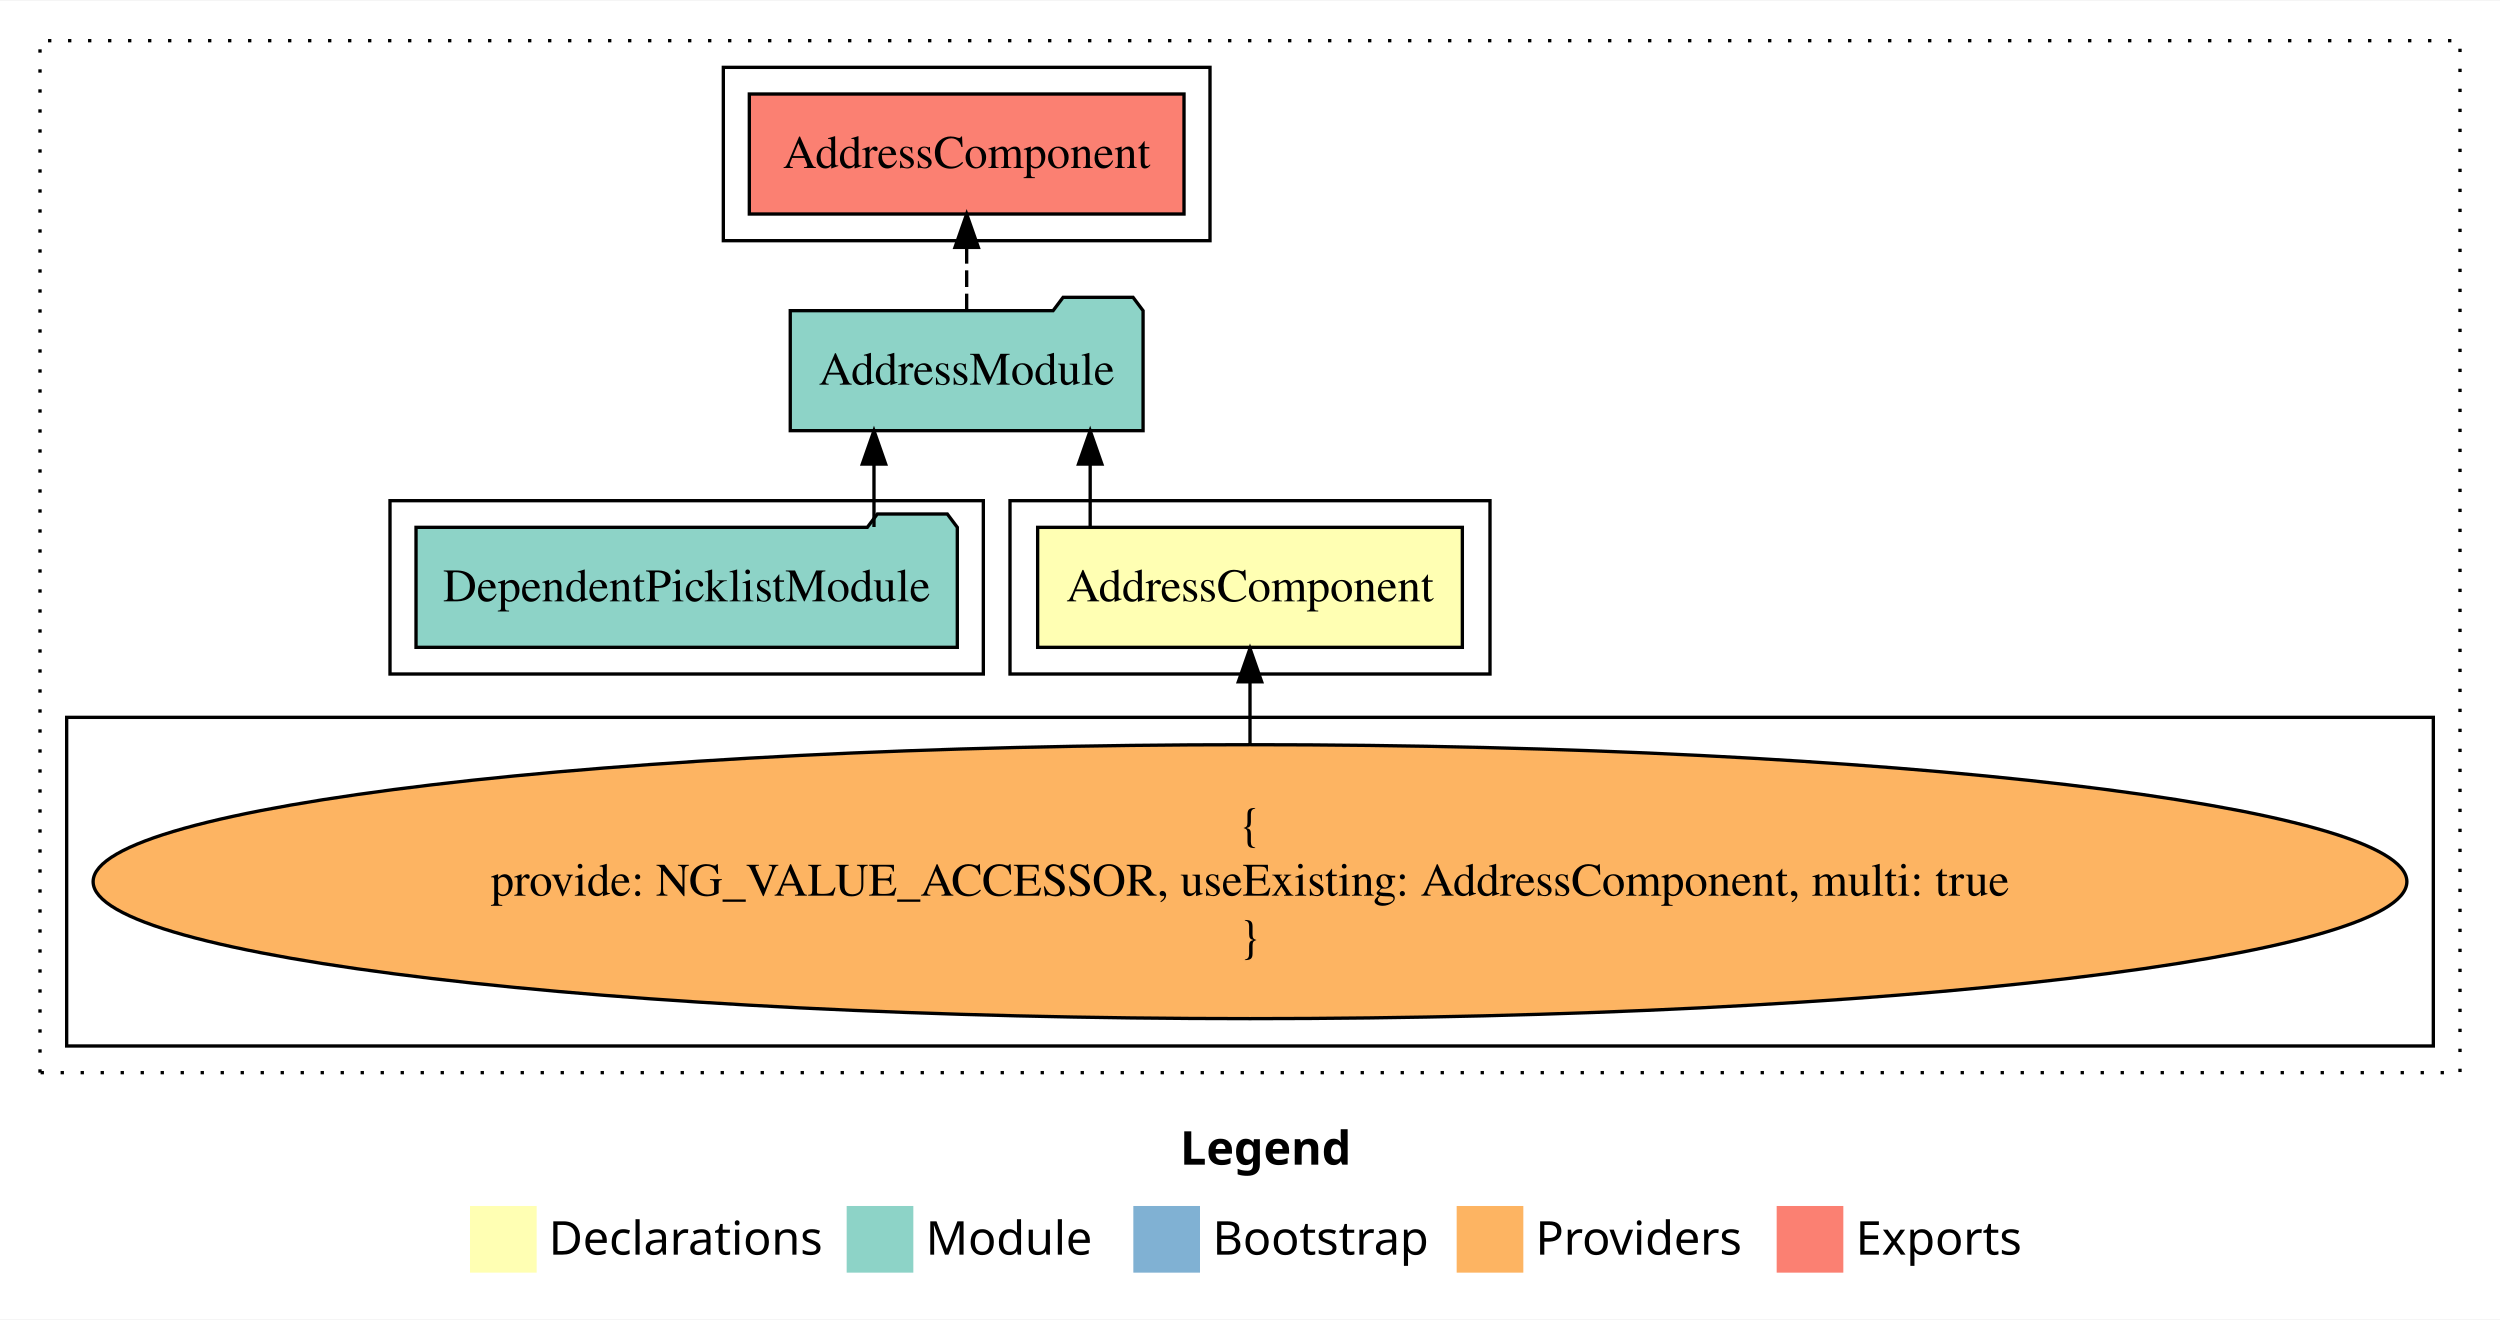
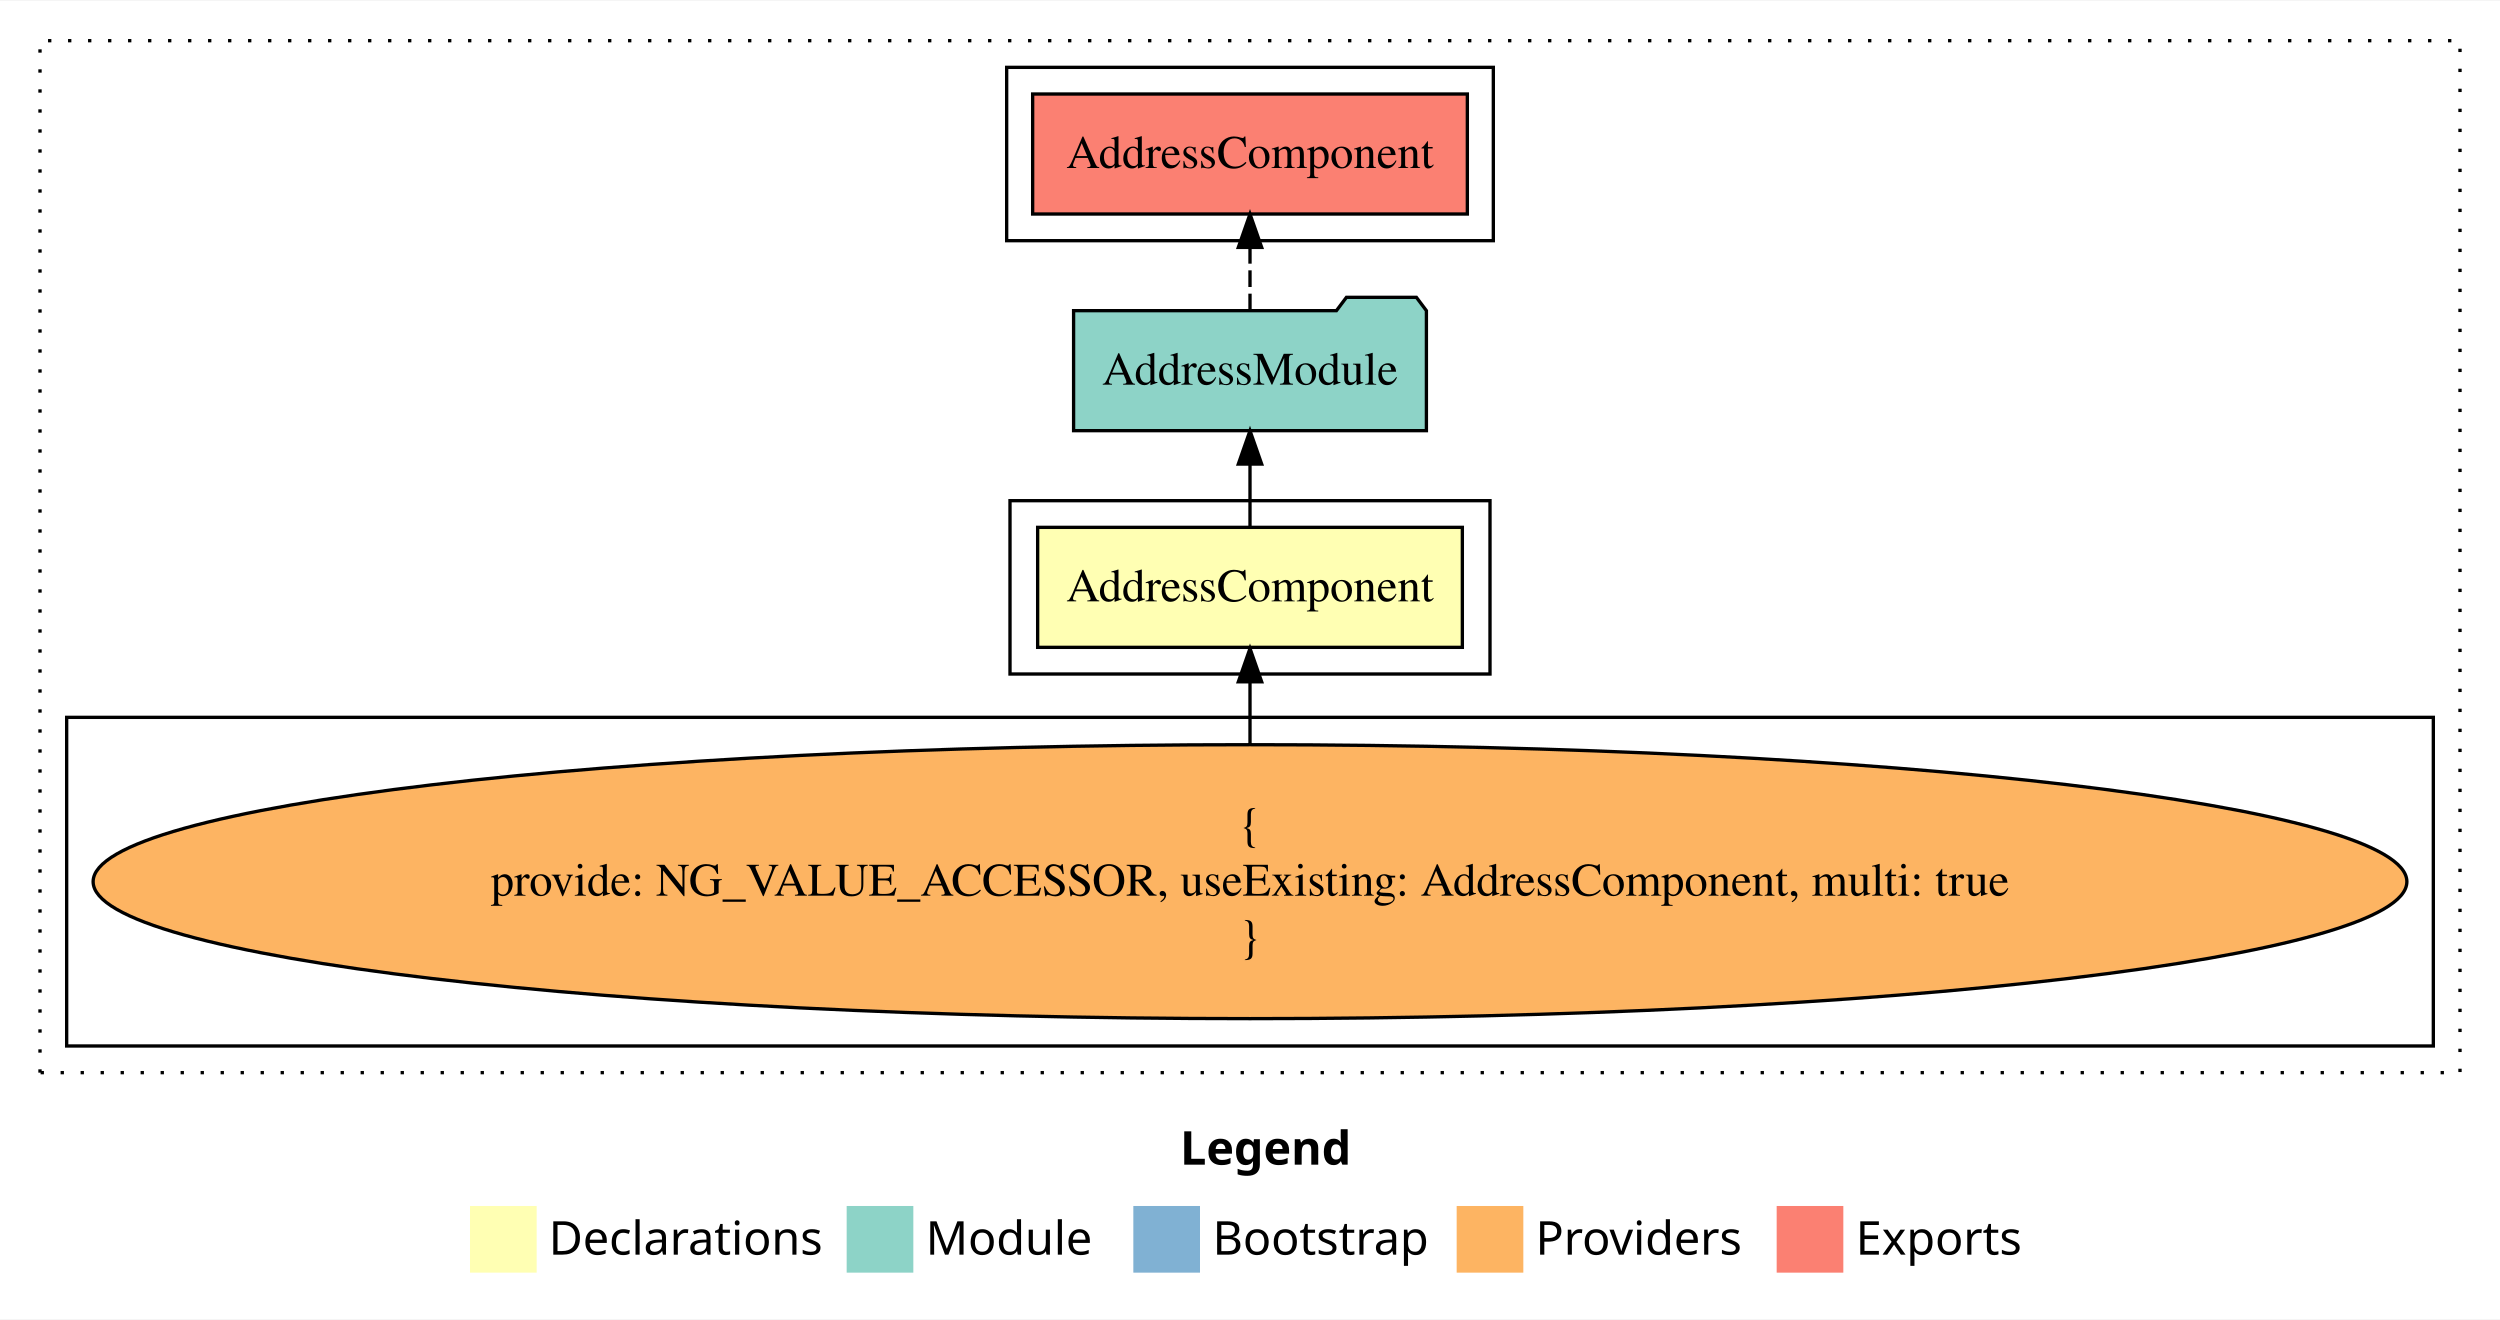
<svg xmlns="http://www.w3.org/2000/svg" width="750pt" height="396pt" viewBox="0.00 0.00 750.00 395.59">
  <g id="graph0" class="graph" transform="scale(1 1) rotate(0) translate(4 391.5901)">
    <polygon fill="#ffffff" stroke="transparent" points="-4,4 -4,-391.59 746,-391.59 746,4 -4,4" />
    <text text-anchor="start" x="350.009" y="-42.4" font-family="sans-serif" font-weight="bold" font-size="14.00" fill="#000000">Legend</text>
    <polygon fill="#ffffb3" stroke="transparent" points="137,-10 137,-30 157,-30 157,-10 137,-10" />
    <text text-anchor="start" x="160.629" y="-15.4" font-family="sans-serif" font-size="14.00" fill="#000000">  Declarations</text>
    <polygon fill="#8dd3c7" stroke="transparent" points="250,-10 250,-30 270,-30 270,-10 250,-10" />
    <text text-anchor="start" x="273.725" y="-15.4" font-family="sans-serif" font-size="14.00" fill="#000000">  Module</text>
    <polygon fill="#80b1d3" stroke="transparent" points="336,-10 336,-30 356,-30 356,-10 336,-10" />
    <text text-anchor="start" x="359.781" y="-15.4" font-family="sans-serif" font-size="14.00" fill="#000000">  Bootstrap</text>
    <polygon fill="#fdb462" stroke="transparent" points="433,-10 433,-30 453,-30 453,-10 433,-10" />
    <text text-anchor="start" x="456.673" y="-15.4" font-family="sans-serif" font-size="14.00" fill="#000000">  Providers</text>
    <polygon fill="#fb8072" stroke="transparent" points="529,-10 529,-30 549,-30 549,-10 529,-10" />
    <text text-anchor="start" x="552.726" y="-15.4" font-family="sans-serif" font-size="14.00" fill="#000000">  Exports</text>
    <g id="clust1" class="cluster">
      <polygon fill="none" stroke="#000000" stroke-dasharray="1,5" points="8,-70 8,-379.59 734,-379.59 734,-70 8,-70" />
    </g>
    <g id="clust2" class="cluster">
      <polygon fill="none" stroke="#000000" points="299,-189.59 299,-241.59 443,-241.59 443,-189.59 299,-189.59" />
    </g>
    <g id="clust3" class="cluster">
      <polygon fill="none" stroke="#000000" points="16,-78 16,-176.59 726,-176.59 726,-78 16,-78" />
    </g>
-     <g id="clust4" class="cluster">
-       <polygon fill="none" stroke="#000000" points="113,-189.59 113,-241.59 291,-241.59 291,-189.59 113,-189.59" />
-     </g>
    <g id="clust5" class="cluster">
-       <polygon fill="none" stroke="#000000" points="213,-319.59 213,-371.59 359,-371.59 359,-319.59 213,-319.59" />
+       <polygon fill="none" stroke="#000000" points="298,-319.59 298,-371.59 444,-371.59 444,-319.59 298,-319.59" />
    </g>
    <g id="node1" class="node">
      <polygon fill="#ffffb3" stroke="#000000" points="434.704,-233.59 307.296,-233.59 307.296,-197.59 434.704,-197.59 434.704,-233.59" />
      <text text-anchor="middle" x="371" y="-211.39" font-family="Times,serif" font-size="14.00" fill="#000000">AddressComponent</text>
    </g>
    <g id="node2" class="node">
-       <polygon fill="#8dd3c7" stroke="#000000" points="338.922,-298.59 335.922,-302.59 314.922,-302.59 311.922,-298.59 233.078,-298.59 233.078,-262.59 338.922,-262.59 338.922,-298.59" />
-       <text text-anchor="middle" x="286" y="-276.39" font-family="Times,serif" font-size="14.00" fill="#000000">AddressModule</text>
+       <polygon fill="#8dd3c7" stroke="#000000" points="423.922,-298.59 420.922,-302.59 399.922,-302.59 396.922,-298.59 318.078,-298.59 318.078,-262.59 423.922,-262.59 423.922,-298.59" />
+       <text text-anchor="middle" x="371" y="-276.39" font-family="Times,serif" font-size="14.00" fill="#000000">AddressModule</text>
    </g>
    <g id="edge1" class="edge">
-       <path fill="none" stroke="#000000" d="M323.054,-233.696C323.054,-233.696 323.054,-252.581 323.054,-252.581" />
-       <polygon fill="#000000" stroke="#000000" points="319.554,-252.581 323.054,-262.581 326.554,-252.581 319.554,-252.581" />
+       <path fill="none" stroke="#000000" d="M371,-233.696C371,-233.696 371,-252.581 371,-252.581" />
+       <polygon fill="#000000" stroke="#000000" points="367.5,-252.581 371,-262.581 374.5,-252.581 367.5,-252.581" />
    </g>
-     <g id="node5" class="node">
-       <polygon fill="#fb8072" stroke="#000000" points="351.204,-363.59 220.796,-363.59 220.796,-327.59 351.204,-327.59 351.204,-363.59" />
-       <text text-anchor="middle" x="286" y="-341.39" font-family="Times,serif" font-size="14.00" fill="#000000">AddressComponent </text>
+     <g id="node4" class="node">
+       <polygon fill="#fb8072" stroke="#000000" points="436.204,-363.59 305.796,-363.59 305.796,-327.59 436.204,-327.59 436.204,-363.59" />
+       <text text-anchor="middle" x="371" y="-341.39" font-family="Times,serif" font-size="14.00" fill="#000000">AddressComponent </text>
    </g>
-     <g id="edge4" class="edge">
-       <path fill="none" stroke="#000000" stroke-dasharray="5,2" d="M286,-298.696C286,-298.696 286,-317.581 286,-317.581" />
-       <polygon fill="#000000" stroke="#000000" points="282.5,-317.581 286,-327.581 289.5,-317.581 282.5,-317.581" />
+     <g id="edge3" class="edge">
+       <path fill="none" stroke="#000000" stroke-dasharray="5,2" d="M371,-298.696C371,-298.696 371,-317.581 371,-317.581" />
+       <polygon fill="#000000" stroke="#000000" points="367.5,-317.581 371,-327.581 374.5,-317.581 367.5,-317.581" />
    </g>
    <g id="node3" class="node">
      <ellipse fill="#fdb462" stroke="#000000" cx="371" cy="-127.295" rx="347.063" ry="41.091" />
      <text text-anchor="middle" x="371" y="-139.895" font-family="Times,serif" font-size="14.00" fill="#000000">{</text>
      <text text-anchor="middle" x="371" y="-123.095" font-family="Times,serif" font-size="14.00" fill="#000000">    provide: NG_VALUE_ACCESSOR, useExisting: AddressComponent, multi: true</text>
      <text text-anchor="middle" x="371" y="-106.295" font-family="Times,serif" font-size="14.00" fill="#000000">}</text>
    </g>
    <g id="edge2" class="edge">
      <path fill="none" stroke="#000000" d="M371,-168.599C371,-168.599 371,-187.255 371,-187.255" />
      <polygon fill="#000000" stroke="#000000" points="367.5,-187.255 371,-197.255 374.5,-187.255 367.5,-187.255" />
    </g>
-     <g id="node4" class="node">
-       <polygon fill="#8dd3c7" stroke="#000000" points="283.195,-233.59 280.195,-237.59 259.195,-237.59 256.195,-233.59 120.805,-233.59 120.805,-197.59 283.195,-197.59 283.195,-233.59" />
-       <text text-anchor="middle" x="202" y="-211.39" font-family="Times,serif" font-size="14.00" fill="#000000">DependentPicklistModule</text>
-     </g>
-     <g id="edge3" class="edge">
-       <path fill="none" stroke="#000000" d="M258.194,-233.696C258.194,-233.696 258.194,-252.581 258.194,-252.581" />
-       <polygon fill="#000000" stroke="#000000" points="254.694,-252.581 258.194,-262.581 261.694,-252.581 254.694,-252.581" />
-     </g>
  </g>
</svg>
